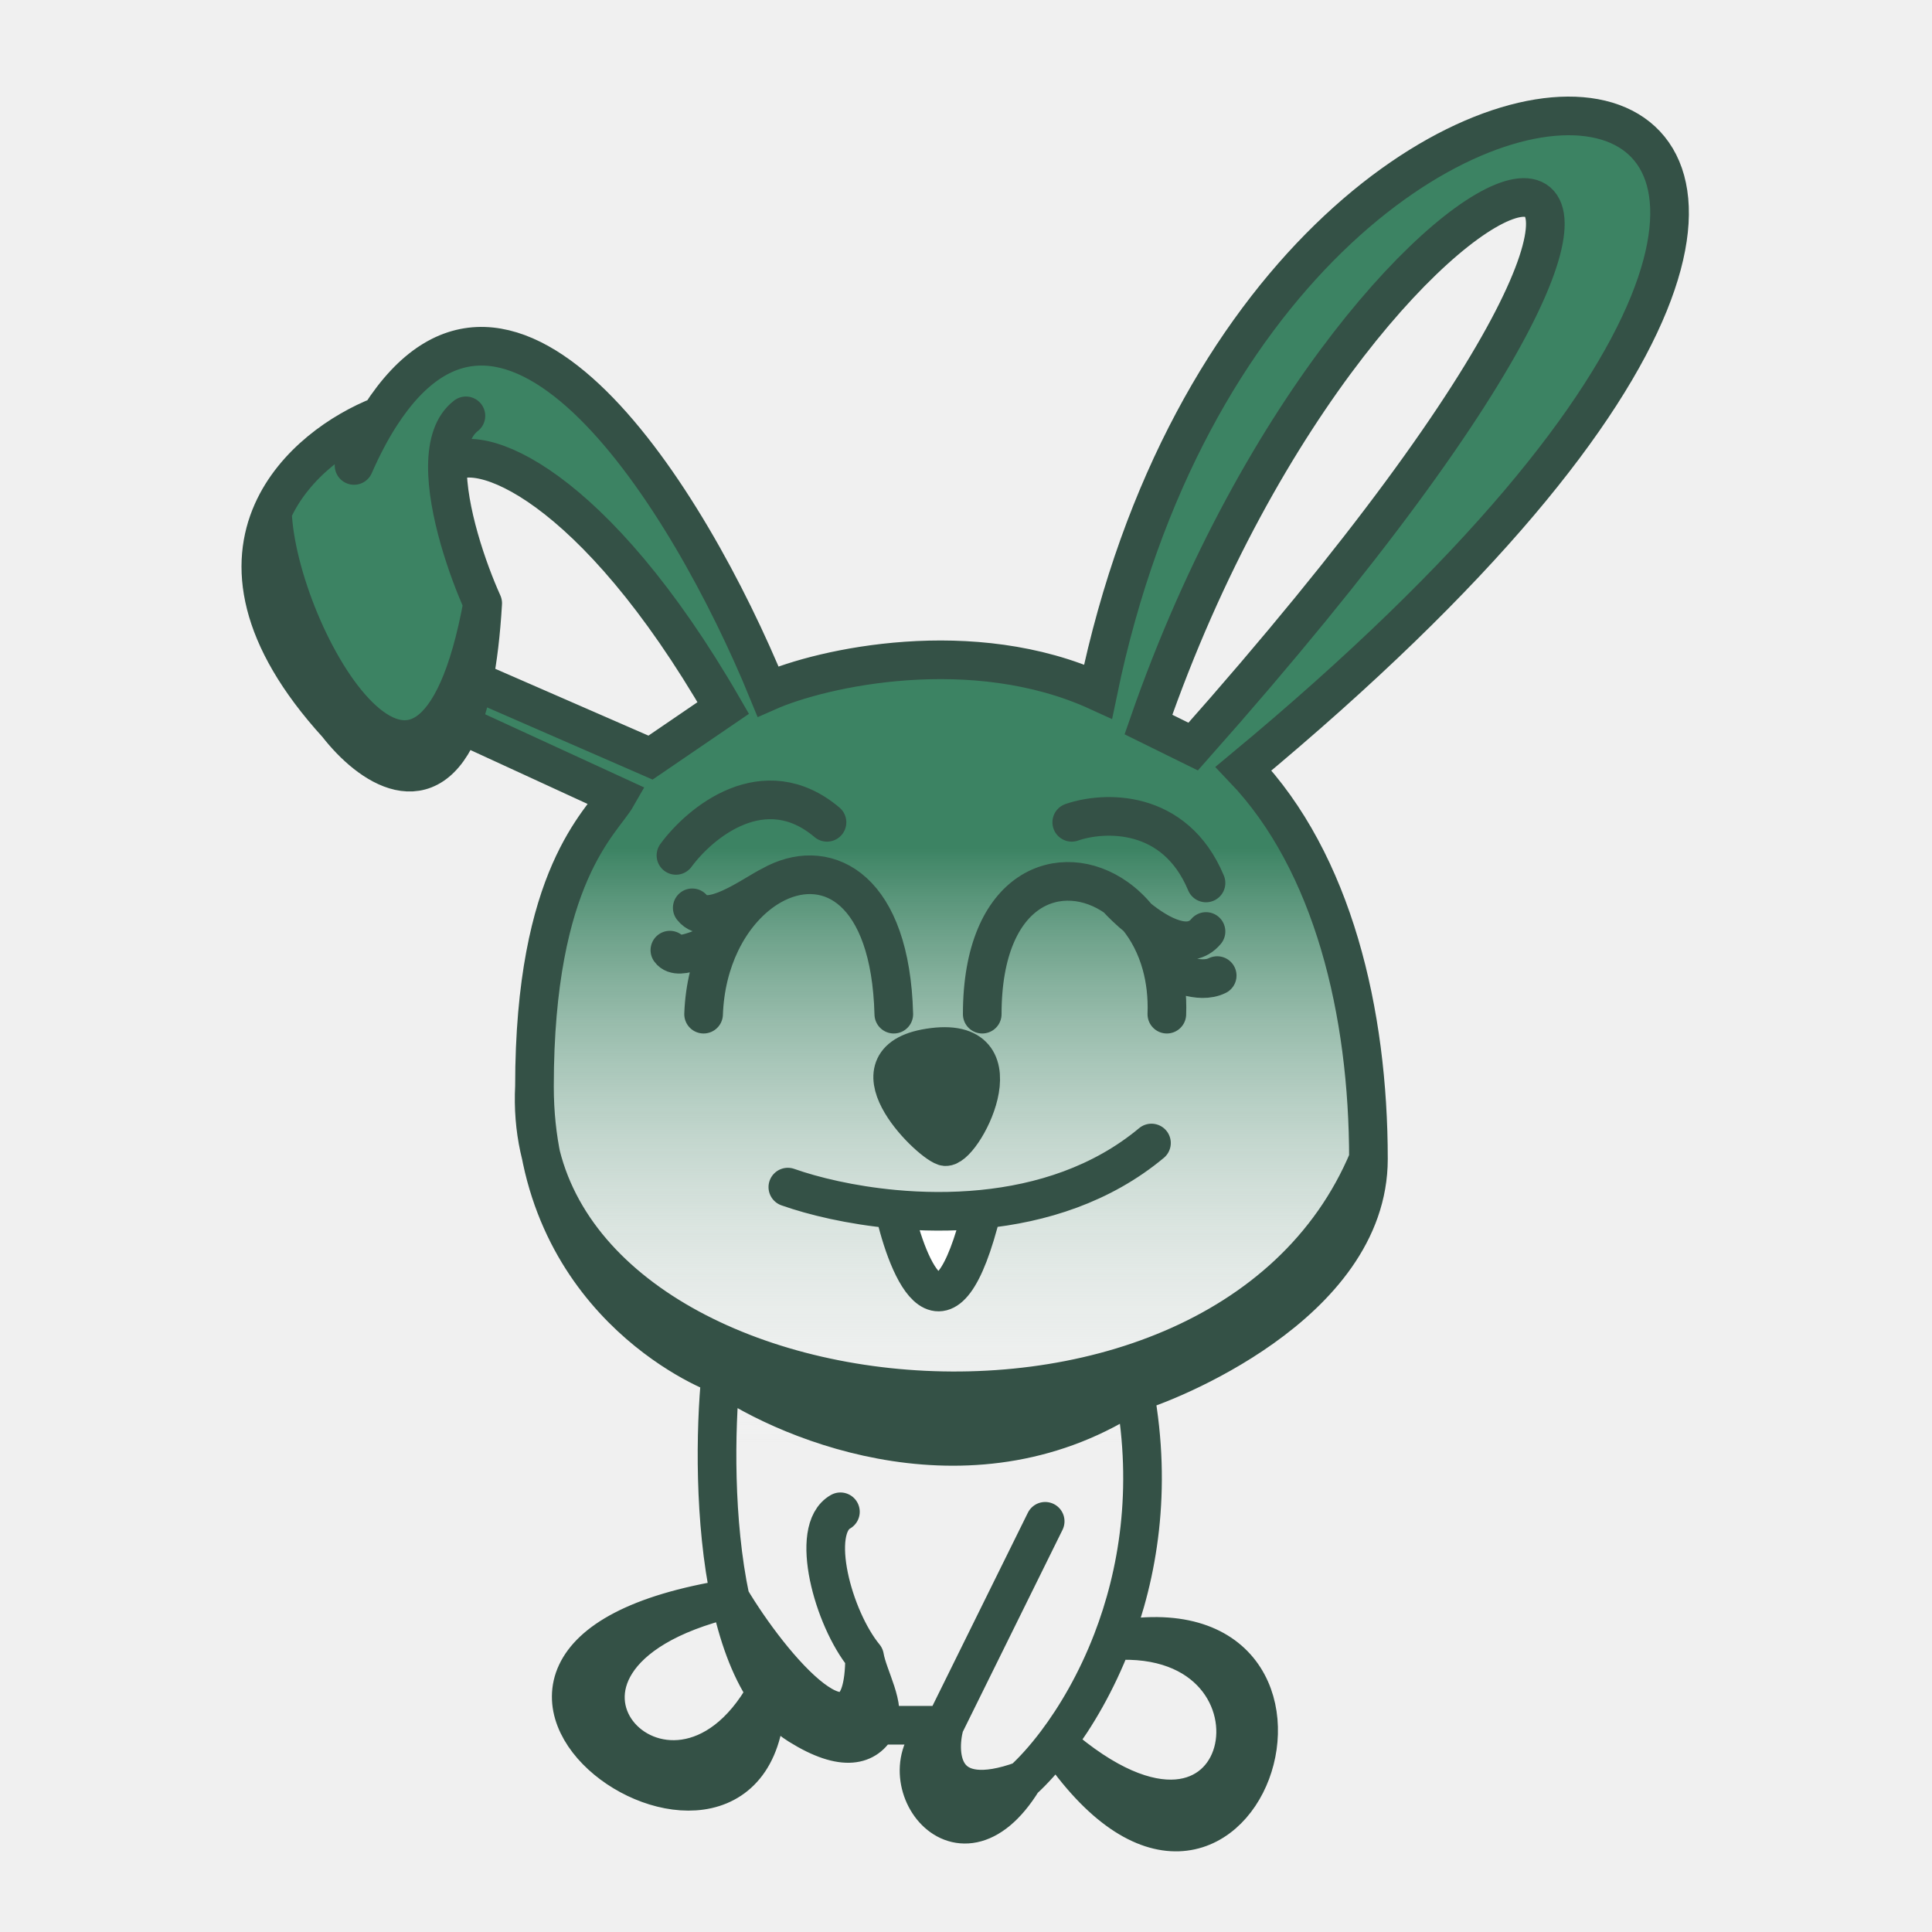
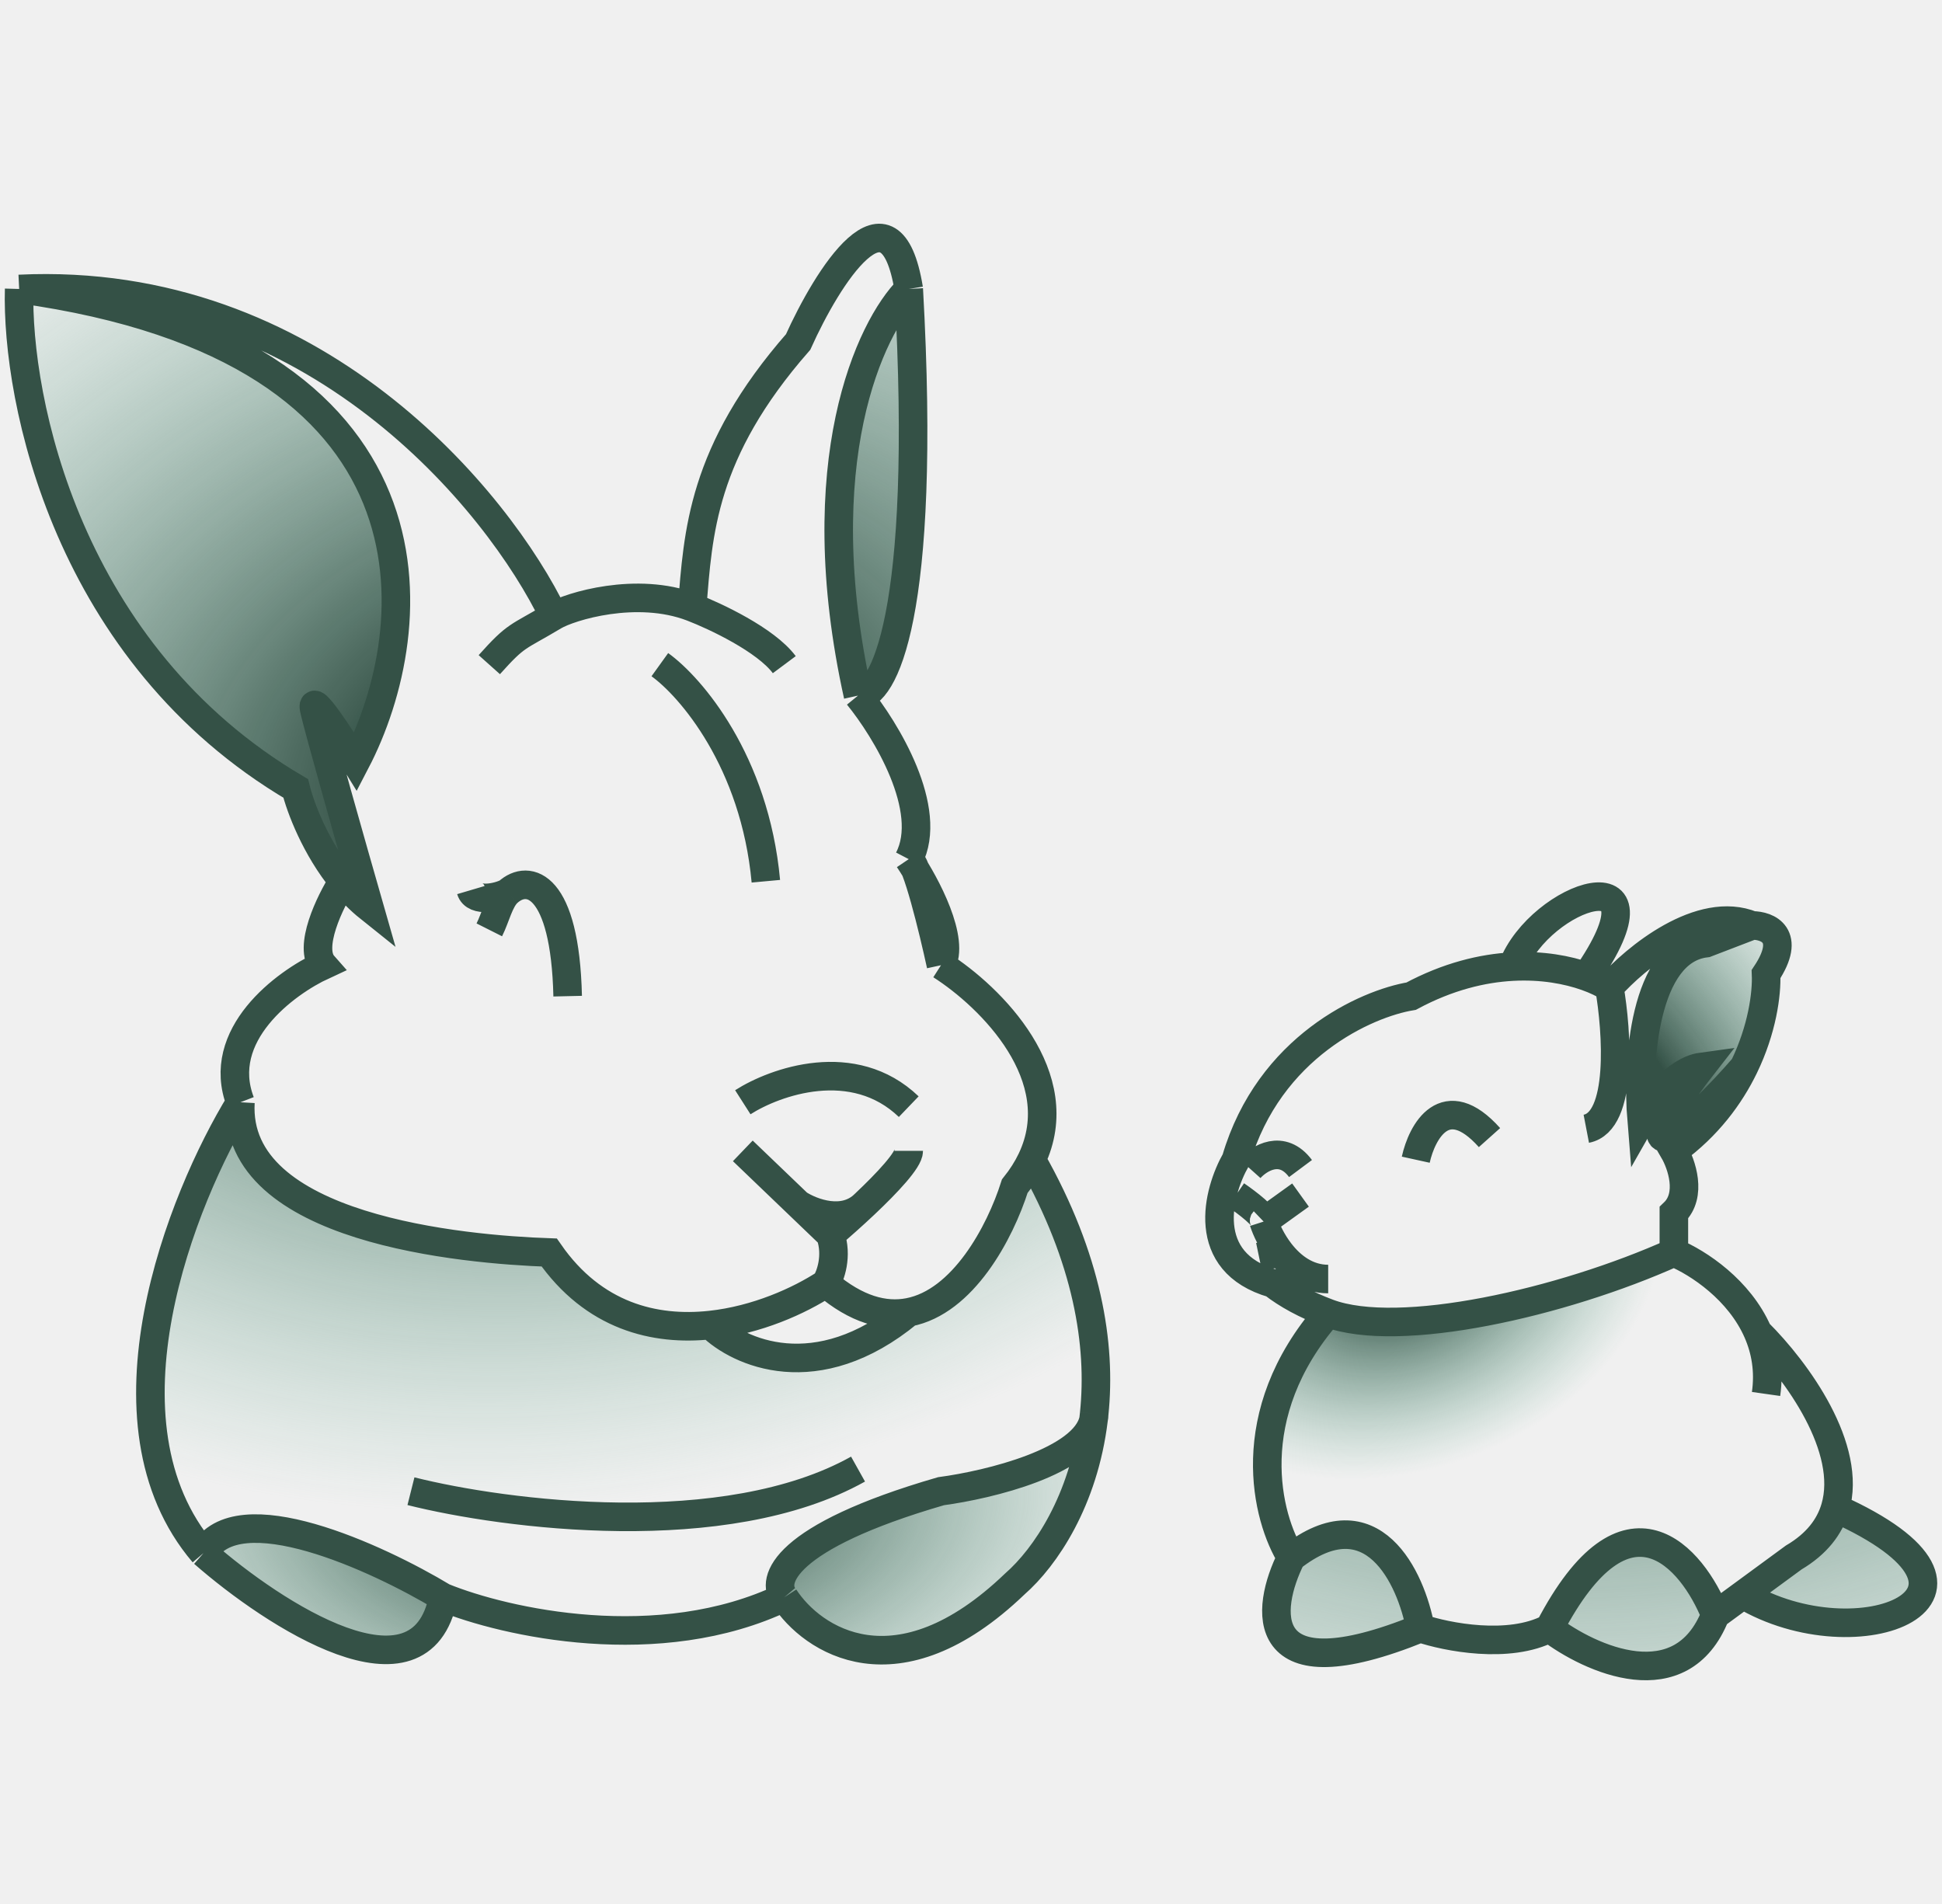
- <svg xmlns="http://www.w3.org/2000/svg" width="200" height="200" viewBox="0 0 200 200" fill="none">
-   <path fill-rule="evenodd" clip-rule="evenodd" d="M79.504 71.579C71.2 51.301 52.772 22.171 39.354 43.048C35.381 44.607 30.435 47.955 28.198 53C25.797 58.415 26.517 65.787 34.911 75.003C38.271 79.322 44.373 83.509 47.745 75.003C48.236 73.764 48.669 72.255 49.028 70.438C49.46 68.246 49.784 65.606 49.969 62.449C48.405 58.982 46.26 52.811 46.315 48.183C49.27 45.33 61.435 50.01 74.871 73.291L67.343 78.427L49.028 70.438C48.669 72.255 48.236 73.764 47.745 75.003L63.868 82.422C62.328 85.126 55.328 90.51 55.328 112.466C55.328 134.422 73.079 141.866 74.607 142.337C84.614 145.424 101.761 148.337 117.463 144.13C120.429 143.335 141.661 135.142 141.661 119.977C141.661 104.813 137.996 89.269 128.73 79.568C227.761 -2.603 131.626 -15.157 113.673 71.579C100.7 65.645 85.103 69.107 79.504 71.579ZM118.885 75.003C142.05 8.239 195.909 -4.315 123.518 77.286L118.885 75.003ZM92.56 125.177C95.425 125.443 98.526 125.49 101.681 125.177C97.858 140.703 94.007 131.646 92.56 125.177ZM96.614 108.41C87.348 109.551 96.035 118.111 97.772 118.681C99.51 119.252 105.88 107.269 96.614 108.41Z" fill="url(#paint0_linear_122_30)" />
-   <path d="M97.772 178.598C90.847 183 99 195.5 105.88 184.304C106.916 183.363 108.117 182.055 109.355 180.411C111.37 177.737 113.483 174.174 115.146 169.862C117.794 162.999 119.303 154.236 117.463 144.13C101.761 148.337 84.614 145.424 74.607 142.337C74.047 148.025 73.903 157.473 75.599 165.473C76.388 169.195 77.575 172.603 79.304 175.174C80.265 176.605 81.394 177.776 82.715 178.598C87.381 181.502 89.758 180.686 90.847 178.598H97.772Z" fill="url(#paint1_linear_122_30)" />
-   <path d="M109.355 180.411C111.37 177.737 113.483 174.174 115.146 169.862C142.5 164.5 128 208 109.355 180.411Z" fill="url(#paint2_linear_122_30)" />
-   <path d="M75.599 165.473C76.388 169.195 77.575 172.603 79.304 175.174C79.304 200.5 36.5 171.75 75.599 165.473Z" fill="url(#paint3_linear_122_30)" />
-   <path d="M96.614 108.41C87.348 109.551 96.035 118.111 97.772 118.681C99.51 119.252 105.88 107.269 96.614 108.41Z" fill="#345146" />
-   <path d="M92.56 125.177C95.425 125.443 98.526 125.49 101.681 125.177C97.858 140.703 94.007 131.646 92.56 125.177Z" fill="white" />
-   <path d="M36.649 48.183C37.52 46.2 38.423 44.495 39.354 43.048M39.354 43.048C52.772 22.171 71.2 51.301 79.504 71.579C85.103 69.107 100.7 65.645 113.673 71.579C131.626 -15.157 227.761 -2.603 128.73 79.568C137.996 89.269 141.661 104.813 141.661 119.977M39.354 43.048C35.381 44.607 30.435 47.955 28.198 53M49.969 62.449C48.405 58.982 46.26 52.811 46.315 48.183M49.969 62.449C49.784 65.606 49.46 68.246 49.028 70.438M49.969 62.449C44.343 93.209 28.718 66 28.198 53M48.231 43.048C46.876 44.086 46.341 45.956 46.315 48.183M46.315 48.183C49.27 45.33 61.435 50.01 74.871 73.291L67.343 78.427L49.028 70.438M49.028 70.438C48.669 72.255 48.236 73.764 47.745 75.003M47.745 75.003C44.373 83.509 38.271 79.322 34.911 75.003C26.517 65.787 25.797 58.415 28.198 53M47.745 75.003L63.868 82.422C62.328 85.126 55.328 90.51 55.328 112.466M141.661 119.977C141.661 135.142 120.429 143.335 117.463 144.13M141.661 119.977C126.004 157.485 53.5 148 55.328 112.466M55.328 112.466C55.328 134.422 73.079 141.866 74.607 142.337M81.557 122.889C84.179 123.817 88.08 124.763 92.56 125.177M119.2 118.324C114.033 122.632 107.757 124.574 101.681 125.177M92.56 125.177C95.425 125.443 98.526 125.49 101.681 125.177M92.56 125.177C94.007 131.646 97.858 140.703 101.681 125.177M72.836 104.986C72.937 102.18 73.593 99.674 74.607 97.568M92.526 104.986C92.189 92.045 85.782 88.752 80.364 91.403M120.792 104.986C120.86 103.109 120.648 101.39 120.222 99.85M101.681 104.986C101.681 91.7 109.918 88.916 115.58 92.93M69.974 88.55C72.484 85.126 79.125 79.648 85.611 85.126M110.947 85.126C114.228 83.985 121.603 83.642 124.846 91.403M115.58 92.93C116.368 93.489 117.106 94.179 117.765 94.991M115.58 92.93C116.148 93.554 116.909 94.294 117.765 94.991M124.846 96.427C123.149 98.475 120.106 96.898 117.765 94.991M120.222 99.85C121.377 100.611 124.151 101.905 126.004 100.992M120.222 99.85C119.692 97.94 118.832 96.306 117.765 94.991M74.607 97.568C73.631 97.519 70.271 99.669 69.345 98.358M74.607 97.568C75.904 94.876 77.789 92.84 79.854 91.672M80.364 91.403C80.193 91.487 80.023 91.577 79.854 91.672M80.364 91.403C80.21 91.491 80.039 91.581 79.854 91.672M71.661 93.977C73.35 96.139 77.946 92.607 79.854 91.672M74.607 142.337C84.614 145.424 101.761 148.337 117.463 144.13M74.607 142.337C74.047 148.025 73.903 157.473 75.599 165.473M74.607 142.337C82.047 147.494 101.033 155.072 117.463 144.13M89.5 171.5C86.218 167.506 83.757 158.326 87 156.5M89.5 171.5C89.863 173.645 91.812 176.747 90.847 178.598M89.5 171.5C89.5 184.304 79.668 172.321 75.599 165.473M108.197 157.485L97.772 178.598M97.772 178.598C90.847 183 99 195.5 105.88 184.304M97.772 178.598H90.847M97.772 178.598C96.935 181.798 97.385 187.419 105.88 184.304M105.88 184.304C106.916 183.363 108.117 182.055 109.355 180.411M117.463 144.13C119.303 154.236 117.794 162.999 115.146 169.862M90.847 178.598C89.758 180.686 87.381 181.502 82.715 178.598C81.394 177.776 80.265 176.605 79.304 175.174M115.146 169.862C113.483 174.174 111.37 177.737 109.355 180.411M115.146 169.862C142.5 164.5 128 208 109.355 180.411M115.146 169.862C135.5 168.5 130 198.5 109.355 180.411M75.599 165.473C76.388 169.195 77.575 172.603 79.304 175.174M75.599 165.473C36.5 171.75 79.304 200.5 79.304 175.174M75.599 165.473C49.5 171.75 69.345 193 79.304 175.174M118.885 75.003C142.05 8.239 195.909 -4.315 123.518 77.286L118.885 75.003ZM96.614 108.41C87.348 109.551 96.035 118.111 97.772 118.681C99.51 119.252 105.88 107.269 96.614 108.41Z" stroke="#345146" stroke-width="4" stroke-linecap="round" />
+ <svg xmlns="http://www.w3.org/2000/svg" width="204" height="200" viewBox="0 0 204 200" fill="none">
+   <path d="M2.013 30.354C1.691 41.961 7.049 68.704 31.064 82.818C31.566 84.863 33.159 89.057 36.026 92.568C36.848 93.575 37.775 94.526 38.811 95.354C37.036 89.163 33.388 76.318 33.001 74.461C32.614 72.604 35.745 77.401 37.359 80.032C44.621 66.104 47.72 36.668 2.013 30.354Z" fill="url(#paint0_radial_122_30)" />
+   <path d="M95.46 30.354C91.425 34.377 84.711 48.554 90.134 73.068C92.716 73.223 97.397 64.897 95.46 30.354Z" fill="url(#paint1_radial_122_30)" />
+   <path d="M185.518 102.318C188.229 98.233 185.679 97.211 184.065 97.211L179.223 99.068C172.638 99.811 171.961 111.759 172.445 117.64C173.413 115.937 176.028 112.44 178.739 112.068C176.802 114.544 173.316 119.497 174.866 119.497C176.415 119.497 181.069 114.544 183.203 112.068C185.107 108.142 185.608 104.408 185.518 102.318Z" fill="url(#paint2_radial_122_30)" />
+   <path d="M98.849 156.64C82.194 161.468 80.935 166.08 82.387 167.783C85.292 172.271 94.201 178.276 106.596 166.39C109.822 163.572 113.839 157.593 114.873 149.11C113.947 153.523 103.949 155.957 98.849 156.64Z" fill="url(#paint3_radial_122_30)" />
+   <path d="M21.381 163.14C28.805 169.64 44.234 179.669 46.558 167.783C39.626 163.604 24.885 156.826 21.381 163.14Z" fill="url(#paint4_radial_122_30)" />
+   <path d="M184.649 139.926C182.721 135.503 178.436 132.653 175.834 131.568C164.071 136.856 146.963 140.72 139.521 137.939C130.224 148.607 133.065 159.494 135.647 163.604C144.169 156.918 148.236 165.771 149.204 171.033C151.948 171.961 158.5 173.261 162.761 171.033C170.895 155.433 177.771 163.604 180.192 169.64L183.097 167.51L188.423 163.604C190.841 162.177 192.195 160.383 192.78 158.404C194.633 152.143 188.793 144.042 184.649 139.926Z" fill="url(#paint5_radial_122_30)" />
+   <path d="M149.204 171.033C148.236 165.771 144.169 156.918 135.647 163.604C132.923 169.021 131.82 178.09 149.204 171.033Z" fill="url(#paint6_radial_122_30)" />
+   <path d="M180.192 169.64C177.771 163.604 170.895 155.433 162.761 171.033C167.086 174.314 176.626 178.629 180.192 169.64Z" fill="url(#paint7_radial_122_30)" />
+   <path d="M188.423 163.604L183.097 167.51C195.201 174.747 213.116 167.51 192.78 158.404C192.195 160.383 190.841 162.177 188.423 163.604Z" fill="url(#paint8_radial_122_30)" />
+   <path d="M57.694 131.568C48.818 131.259 24.479 129.154 25.254 115.783C19.081 125.842 9.664 149.397 21.381 163.14C24.885 156.826 39.626 163.604 46.558 167.783C53.014 170.414 69.218 174.097 82.387 167.783C80.935 166.08 82.194 161.468 98.849 156.64C103.949 155.957 113.947 153.523 114.873 149.11C114.897 148.908 114.92 148.705 114.941 148.5C115.692 141.245 114.255 132.22 108.367 121.818C107.925 122.745 107.341 123.675 106.596 124.604C105.037 129.518 101.155 136.762 95.46 137.847C85.777 145.841 77.546 142.07 74.641 139.185C68.777 139.82 62.356 138.274 57.694 131.568Z" fill="url(#paint9_radial_122_30)" />
+   <path d="M58.178 64.711C52.368 52.639 33.001 28.868 2.013 30.354M58.178 64.711C59.875 63.694 66.894 61.554 72.704 63.782M58.178 64.711C54.305 67.032 54.305 66.568 51.4 69.818M2.013 30.354C1.691 41.961 7.049 68.704 31.064 82.818C31.566 84.863 33.159 89.057 36.026 92.568M2.013 30.354C47.72 36.668 44.621 66.104 37.359 80.032C35.745 77.401 32.614 72.604 33.001 74.461C33.388 76.318 37.036 89.163 38.811 95.354C37.775 94.526 36.848 93.575 36.026 92.568M72.704 63.782C73.349 56.044 73.672 47.532 83.84 35.925C86.906 29.116 93.523 18.468 95.46 30.354M72.704 63.782C75.125 64.711 80.451 67.218 82.387 69.818M95.46 30.354C91.425 34.377 84.711 48.554 90.134 73.068M95.46 30.354C97.397 64.897 92.716 73.223 90.134 73.068M90.134 73.068C93.039 76.628 98.172 85.047 95.46 90.247M95.46 90.247C97.236 92.878 100.399 98.79 98.849 101.39M95.46 90.247C96.235 90.247 98.043 97.675 98.849 101.39M98.849 101.39C104.101 104.747 112.516 113.11 108.367 121.818M86.745 134.818C87.229 134.045 88.004 131.94 87.229 129.711M86.745 134.818C83.967 136.641 79.495 138.66 74.641 139.185M86.745 134.818C89.984 137.58 92.905 138.333 95.46 137.847M87.229 129.711L83.84 126.461M87.229 129.711C88.213 128.879 89.55 127.7 90.86 126.461M78.03 120.89L83.84 126.461M95.46 120.89C95.46 121.843 93.203 124.247 90.86 126.461M83.84 126.461C85.26 127.39 88.652 128.69 90.86 126.461M78.03 115.783C81.419 113.616 89.65 110.675 95.46 116.247M25.254 115.783C24.479 129.154 48.818 131.259 57.694 131.568C62.356 138.274 68.777 139.82 74.641 139.185M25.254 115.783C22.543 108.725 29.934 103.247 33.969 101.39C32.324 99.532 34.655 94.735 36.026 92.568M25.254 115.783C19.081 125.842 9.664 149.397 21.381 163.14M51.4 97.675C52.06 96.364 52.438 94.561 53.337 93.741M59.631 104.64C59.357 92.811 55.512 91.756 53.337 93.741M21.381 163.14C28.805 169.64 44.234 179.669 46.558 167.783M21.381 163.14C24.885 156.826 39.626 163.604 46.558 167.783M46.558 167.783C53.014 170.414 69.218 174.097 82.387 167.783M82.387 167.783C80.935 166.08 82.194 161.468 98.849 156.64C103.949 155.957 113.947 153.523 114.873 149.11M82.387 167.783C85.292 172.271 94.201 178.276 106.596 166.39C109.822 163.572 113.839 157.593 114.873 149.11M43.169 156.64C53.014 159.116 76.19 162.118 90.134 154.318M108.367 121.818C107.925 122.745 107.341 123.675 106.596 124.604C105.037 129.518 101.155 136.762 95.46 137.847M108.367 121.818C114.255 132.22 115.692 141.245 114.941 148.5M74.641 139.185C77.546 142.07 85.777 145.841 95.46 137.847M53.337 93.741C52.368 94.287 49.85 94.806 49.463 93.497M69.314 69.818C72.542 72.139 79.289 79.94 80.451 92.568M169.056 103.711C171.799 100.616 178.642 94.983 184.065 97.211M169.056 103.711C169.863 108.354 170.508 117.825 166.635 118.568M169.056 103.711C168.461 103.331 167.643 102.927 166.635 102.57M175.834 131.568V127.39C177.771 125.533 176.641 122.283 175.834 120.89C179.393 118.29 181.722 115.121 183.203 112.068M175.834 131.568C178.436 132.653 182.721 135.503 184.649 139.926M175.834 131.568C164.071 136.856 146.963 140.72 139.521 137.939M184.065 97.211C185.679 97.211 188.229 98.233 185.518 102.318C185.608 104.408 185.107 108.142 183.203 112.068M184.065 97.211L179.223 99.068C172.638 99.811 171.961 111.759 172.445 117.64C173.413 115.937 176.028 112.44 178.739 112.068C176.802 114.544 173.316 119.497 174.866 119.497C176.415 119.497 181.069 114.544 183.203 112.068M185.518 146.426C185.865 143.983 185.471 141.811 184.649 139.926M184.649 139.926C188.793 144.042 194.633 152.143 192.78 158.404M180.192 169.64L183.097 167.51M180.192 169.64C177.771 163.604 170.895 155.433 162.761 171.033M180.192 169.64C176.626 178.629 167.086 174.314 162.761 171.033M183.097 167.51L188.423 163.604C190.841 162.177 192.195 160.383 192.78 158.404M183.097 167.51C195.201 174.747 213.116 167.51 192.78 158.404M162.761 171.033C158.5 173.261 151.948 171.961 149.204 171.033M149.204 171.033C148.236 165.771 144.169 156.918 135.647 163.604M149.204 171.033C131.82 178.09 132.923 169.021 135.647 163.604M135.647 163.604C133.065 159.494 130.224 148.607 139.521 137.939M139.521 137.939C137.16 137.057 135.187 135.974 133.71 134.818C125.964 132.59 127.9 125.223 129.837 121.818C133.323 109.933 143.555 105.413 148.236 104.64C152.1 102.565 155.732 101.702 158.888 101.533M132.742 128.318C133.129 127.947 130.967 126.306 129.837 125.533M132.742 128.318L136.615 125.533M132.742 128.318C133.021 129.188 133.602 130.434 134.484 131.568M131.29 122.747C132.258 121.664 134.679 120.147 136.615 122.747M139.521 134.354C137.322 134.354 135.643 133.058 134.484 131.568M134.484 131.568L132.258 132.033M148.72 121.818C149.366 118.878 151.819 114.297 156.467 119.497M158.888 101.533C162.021 101.365 164.684 101.88 166.635 102.57M158.888 101.533C161.793 93.961 175.834 89.318 166.635 102.57M114.941 148.5C114.92 148.705 114.897 148.908 114.873 149.11M114.941 148.5C114.938 148.707 114.915 148.911 114.873 149.11" stroke="#345146" stroke-width="3" />
  <defs>
-     <linearGradient id="paint0_linear_122_30" x1="99.917" y1="12" x2="99.917" y2="187" gradientUnits="userSpaceOnUse">
-       <stop offset="0.433" stop-color="#3C8363" />
-       <stop offset="0.792" stop-color="white" stop-opacity="0" />
-     </linearGradient>
-     <linearGradient id="paint1_linear_122_30" x1="99.917" y1="12" x2="99.917" y2="187" gradientUnits="userSpaceOnUse">
-       <stop offset="0.433" stop-color="#3C8363" />
-       <stop offset="0.792" stop-color="white" stop-opacity="0" />
-     </linearGradient>
-     <linearGradient id="paint2_linear_122_30" x1="99.917" y1="12" x2="99.917" y2="187" gradientUnits="userSpaceOnUse">
-       <stop offset="0.433" stop-color="#3C8363" />
-       <stop offset="0.792" stop-color="white" stop-opacity="0" />
-     </linearGradient>
-     <linearGradient id="paint3_linear_122_30" x1="99.917" y1="12" x2="99.917" y2="187" gradientUnits="userSpaceOnUse">
-       <stop offset="0.433" stop-color="#3C8363" />
-       <stop offset="0.792" stop-color="white" stop-opacity="0" />
-     </linearGradient>
+     <radialGradient id="paint0_radial_122_30" cx="0" cy="0" r="1" gradientUnits="userSpaceOnUse" gradientTransform="translate(60.5 82) rotate(-100.271) scale(75.7133 100.951)">
+       <stop offset="0.216" stop-color="#345146" />
+       <stop offset="1" stop-color="#75B79E" stop-opacity="0" />
+     </radialGradient>
+     <radialGradient id="paint1_radial_122_30" cx="0" cy="0" r="1" gradientUnits="userSpaceOnUse" gradientTransform="translate(60.5 82) rotate(-100.271) scale(75.7133 100.951)">
+       <stop offset="0.216" stop-color="#345146" />
+       <stop offset="1" stop-color="#75B79E" stop-opacity="0" />
+     </radialGradient>
+     <radialGradient id="paint2_radial_122_30" cx="0" cy="0" r="1" gradientUnits="userSpaceOnUse" gradientTransform="translate(162 120) rotate(-34.992) scale(42.7229 56.9639)">
+       <stop offset="0.346" stop-color="#345146" />
+       <stop offset="0.836" stop-color="#75B79E" stop-opacity="0" />
+     </radialGradient>
+     <radialGradient id="paint3_radial_122_30" cx="0" cy="0" r="1" gradientUnits="userSpaceOnUse" gradientTransform="translate(63 158) rotate(88.5057) scale(57.5196 110.026)">
+       <stop offset="0.087" stop-color="#345146" />
+       <stop offset="0.541" stop-color="#75B79E" stop-opacity="0" />
+     </radialGradient>
+     <radialGradient id="paint4_radial_122_30" cx="0" cy="0" r="1" gradientUnits="userSpaceOnUse" gradientTransform="translate(63 158) rotate(88.5057) scale(57.5196 110.026)">
+       <stop offset="0.087" stop-color="#345146" />
+       <stop offset="0.541" stop-color="#75B79E" stop-opacity="0" />
+     </radialGradient>
+     <radialGradient id="paint5_radial_122_30" cx="0" cy="0" r="1" gradientUnits="userSpaceOnUse" gradientTransform="translate(147 133) rotate(69.7024) scale(38.9166 51.8888)">
+       <stop offset="0.08" stop-color="#345146" />
+       <stop offset="0.55" stop-color="#75B79E" stop-opacity="0" />
+     </radialGradient>
+     <radialGradient id="paint6_radial_122_30" cx="0" cy="0" r="1" gradientUnits="userSpaceOnUse" gradientTransform="translate(164 109.5) rotate(90.9935) scale(86.513 115.351)">
+       <stop offset="0.216" stop-color="#345146" />
+       <stop offset="1" stop-color="#75B79E" stop-opacity="0" />
+     </radialGradient>
+     <radialGradient id="paint7_radial_122_30" cx="0" cy="0" r="1" gradientUnits="userSpaceOnUse" gradientTransform="translate(164 109.5) rotate(90.9935) scale(86.513 115.351)">
+       <stop offset="0.216" stop-color="#345146" />
+       <stop offset="1" stop-color="#75B79E" stop-opacity="0" />
+     </radialGradient>
+     <radialGradient id="paint8_radial_122_30" cx="0" cy="0" r="1" gradientUnits="userSpaceOnUse" gradientTransform="translate(164 109.5) rotate(90.9935) scale(86.513 115.351)">
+       <stop offset="0.216" stop-color="#345146" />
+       <stop offset="1" stop-color="#75B79E" stop-opacity="0" />
+     </radialGradient>
+     <radialGradient id="paint9_radial_122_30" cx="0" cy="0" r="1" gradientUnits="userSpaceOnUse" gradientTransform="translate(60.5 82) rotate(-100.271) scale(75.7133 100.951)">
+       <stop offset="0.216" stop-color="#345146" />
+       <stop offset="1" stop-color="#75B79E" stop-opacity="0" />
+     </radialGradient>
  </defs>
</svg>
